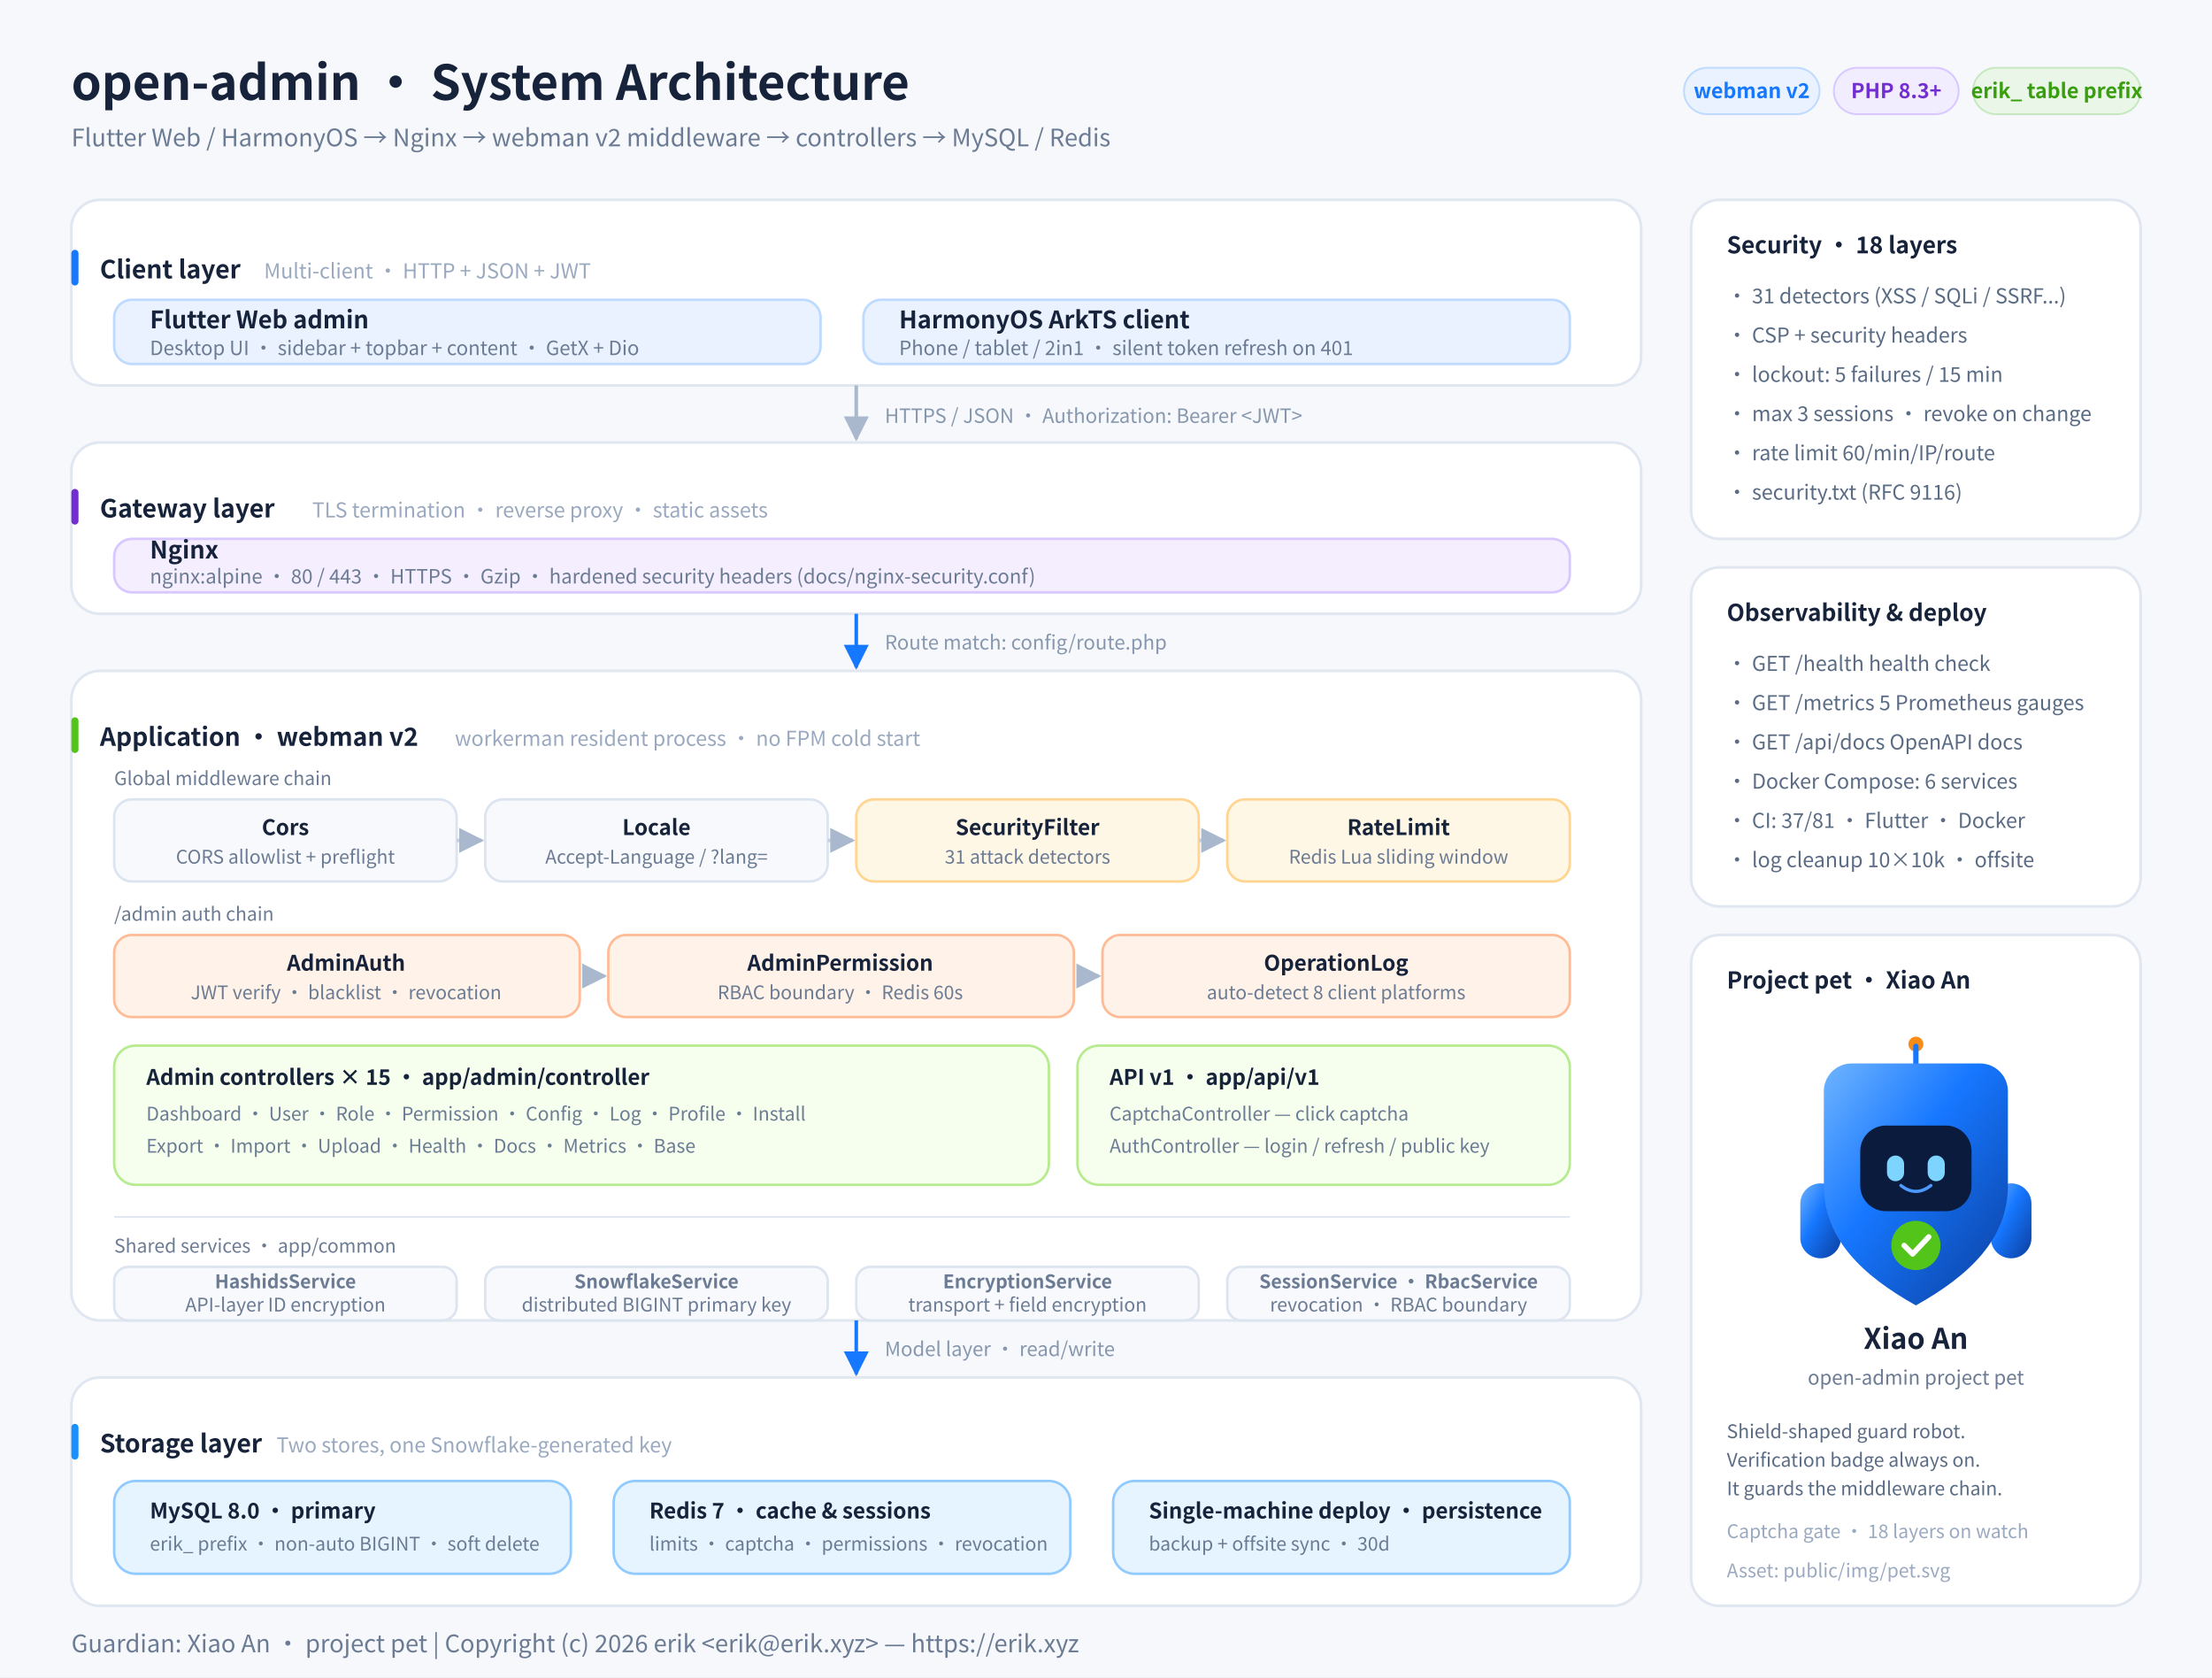
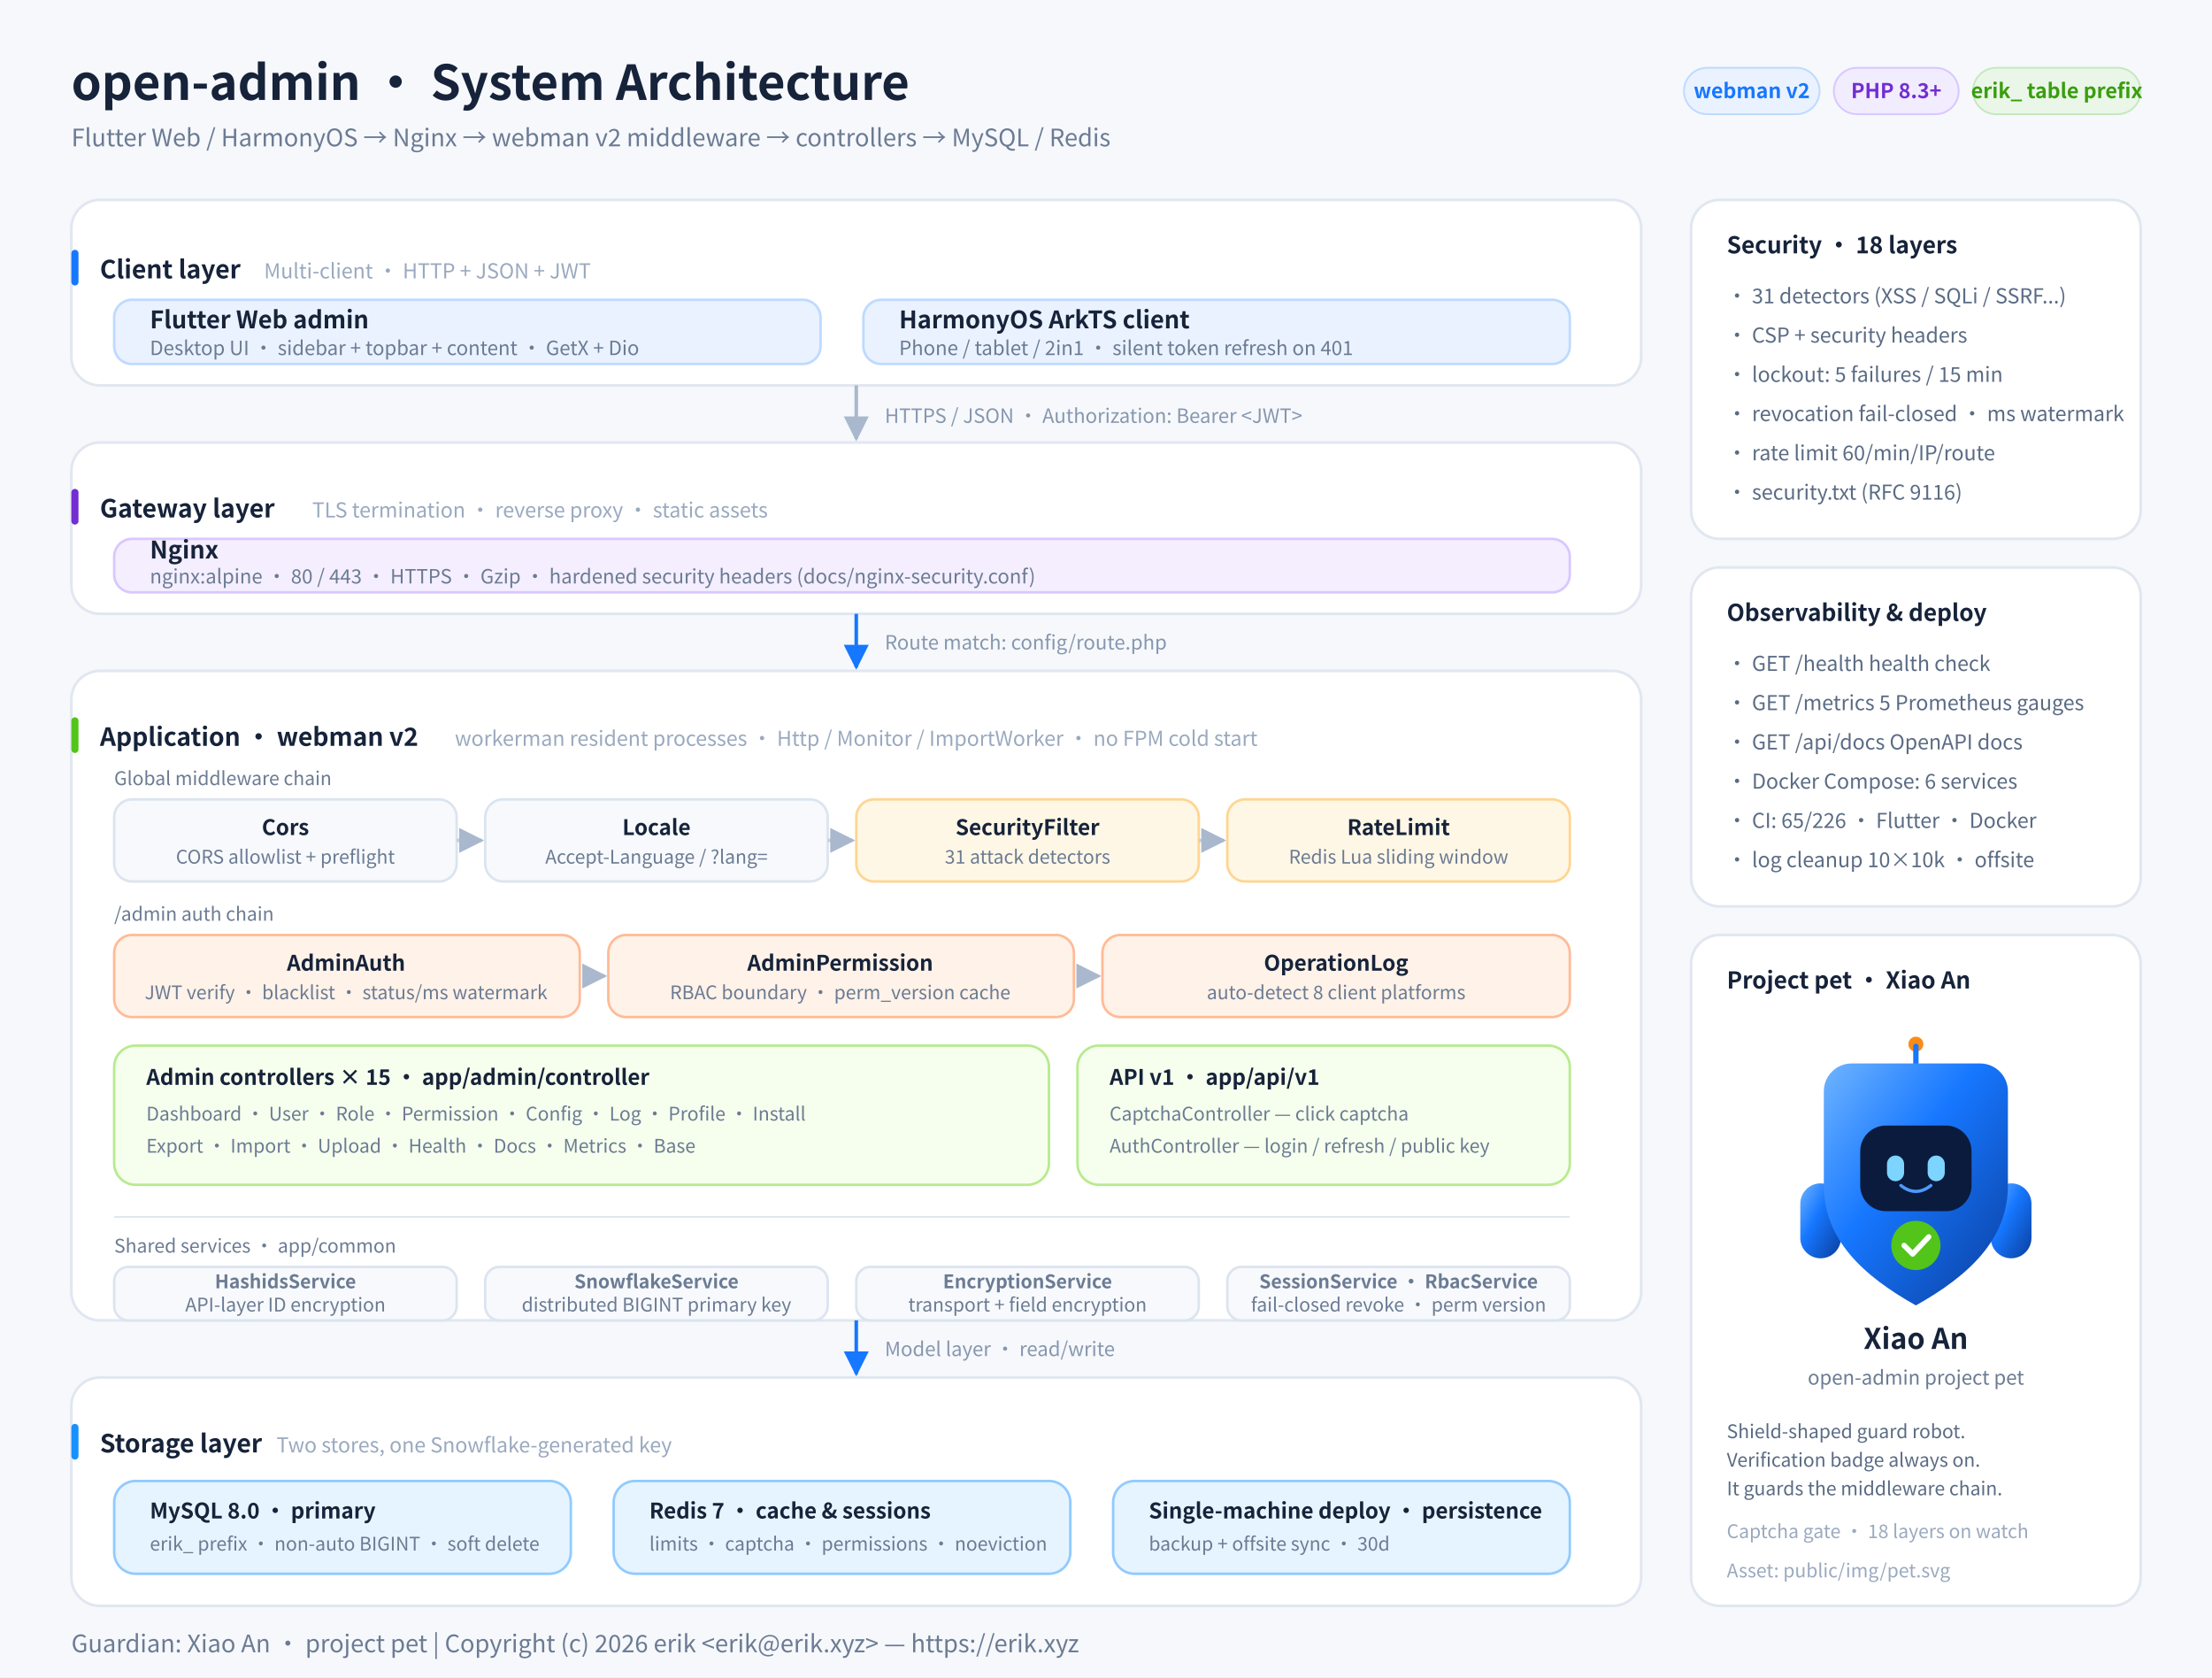
<svg xmlns="http://www.w3.org/2000/svg" viewBox="0 0 1240 940" width="1240" height="940" role="img" aria-label="open-admin system architecture diagram">
  <defs>
    <marker id="arw" viewBox="0 0 10 10" refX="9" refY="5" markerWidth="7" markerHeight="7" orient="auto-start-reverse">
      <path d="M 0 0 L 10 5 L 0 10 z" fill="#A9B8CD" />
    </marker>
    <marker id="arwBlue" viewBox="0 0 10 10" refX="9" refY="5" markerWidth="7" markerHeight="7" orient="auto-start-reverse">
      <path d="M 0 0 L 10 5 L 0 10 z" fill="#1677FF" />
    </marker>
    <linearGradient id="shieldGrad" x1="0" y1="0" x2="1" y2="1">
      <stop offset="0" stop-color="#6FB4FF" />
      <stop offset="0.42" stop-color="#1677FF" />
      <stop offset="1" stop-color="#0B3E9E" />
    </linearGradient>
    <style>
      text { font-family: system-ui, -apple-system, "PingFang SC", "Microsoft YaHei", "Noto Sans CJK SC", "Segoe UI", sans-serif; }
      .t1 { font-size: 27px; font-weight: 700; fill: #16233A; }
      .t2 { font-size: 13.5px; fill: #6B7B93; }
      .bandName { font-size: 14px; font-weight: 700; fill: #16233A; }
      .bandHint { font-size: 11.5px; fill: #9AA9BF; }
      .nTitle { font-size: 13.5px; font-weight: 600; fill: #16233A; }
      .nSub { font-size: 11px; fill: #6B7B93; }
      .chipT { font-size: 12px; font-weight: 600; fill: #16233A; }
      .chipS { font-size: 10.5px; fill: #6B7B93; }
      .railT { font-size: 13px; font-weight: 700; fill: #16233A; }
      .railI { font-size: 11.5px; fill: #5A6B84; }
      .flow { font-size: 11px; fill: #8697AE; }
      .band { fill: #FFFFFF; stroke: #E1E7F0; stroke-width: 1.5; }
      .railCard { fill: #FFFFFF; stroke: #E1E7F0; stroke-width: 1.5; }
      .node { stroke-width: 1.4; }
      .ctr { text-anchor: middle; }
    </style>
  </defs>
  <rect width="1240" height="940" fill="#F6F8FC" />
  <text class="t1" x="40" y="56">open-admin · System Architecture</text>
  <text class="t2" x="40" y="82">Flutter Web / HarmonyOS → Nginx → webman v2 middleware → controllers → MySQL / Redis</text>
  <g font-size="11.5" font-weight="600">
    <rect x="944" y="38" width="76" height="26" rx="13" fill="#EAF2FF" stroke="#BEDAFF" />
    <text x="982" y="55" class="ctr" fill="#1677FF">webman v2</text>
    <rect x="1028" y="38" width="70" height="26" rx="13" fill="#F2ECFF" stroke="#D9C7FF" />
    <text x="1063" y="55" class="ctr" fill="#722ED1">PHP 8.3+</text>
    <rect x="1106" y="38" width="94" height="26" rx="13" fill="#EAF7E8" stroke="#C6E8BE" />
    <text x="1153" y="55" class="ctr" fill="#389E0D">erik_ table prefix</text>
  </g>
  <rect class="band" x="40" y="112" width="880" height="104" rx="16" />
  <rect x="40" y="140" width="4" height="20" rx="2" fill="#1677FF" />
  <text class="bandName" x="56" y="156">Client layer</text>
  <text class="bandHint" x="148" y="156">Multi-client · HTTP + JSON + JWT</text>
  <rect class="node" x="64" y="168" width="396" height="36" rx="10" fill="#EAF2FF" stroke="#BEDAFF" />
  <text class="nTitle" x="84" y="184">Flutter Web admin</text>
  <text class="nSub" x="84" y="199">Desktop UI · sidebar + topbar + content · GetX + Dio</text>
  <rect class="node" x="484" y="168" width="396" height="36" rx="10" fill="#EAF2FF" stroke="#BEDAFF" />
  <text class="nTitle" x="504" y="184">HarmonyOS ArkTS client</text>
  <text class="nSub" x="504" y="199">Phone / tablet / 2in1 · silent token refresh on 401</text>
  <path d="M 480 216 L 480 246" stroke="#A9B8CD" stroke-width="2" fill="none" marker-end="url(#arw)" />
  <text class="flow" x="496" y="237">HTTPS / JSON · Authorization: Bearer &lt;JWT&gt;</text>
  <rect class="band" x="40" y="248" width="880" height="96" rx="16" />
  <rect x="40" y="274" width="4" height="20" rx="2" fill="#722ED1" />
  <text class="bandName" x="56" y="290">Gateway layer</text>
  <text class="bandHint" x="175" y="290">TLS termination · reverse proxy · static assets</text>
  <rect class="node" x="64" y="302" width="816" height="30" rx="10" fill="#F4EEFF" stroke="#D9C7FF" />
  <text class="nTitle" x="84" y="313" fill="#531DAB" font-size="12.5">Nginx</text>
  <text class="nSub" x="84" y="327">nginx:alpine · 80 / 443 · HTTPS · Gzip · hardened security headers (docs/nginx-security.conf)</text>
  <path d="M 480 344 L 480 374" stroke="#1677FF" stroke-width="2" fill="none" marker-end="url(#arwBlue)" />
  <text class="flow" x="496" y="364">Route match: config/route.php</text>
  <rect class="band" x="40" y="376" width="880" height="364" rx="16" stroke="#BEDAFF" />
  <rect x="40" y="402" width="4" height="20" rx="2" fill="#52C41A" />
  <text class="bandName" x="56" y="418" fill="#1677FF">Application · webman v2</text>
-   <text class="bandHint" x="255" y="418">workerman resident process · no FPM cold start</text>
+   <text class="bandHint" x="255" y="418">workerman resident processes · Http / Monitor / ImportWorker · no FPM cold start</text>
  <text class="chipS" x="64" y="440" font-size="11">Global middleware chain</text>
  <rect class="node" x="64" y="448" width="192" height="46" rx="10" fill="#F7F9FC" stroke="#DCE4EF" />
  <text class="chipT ctr" x="160" y="468">Cors</text>
  <text class="chipS ctr" x="160" y="484">CORS allowlist + preflight</text>
  <rect class="node" x="272" y="448" width="192" height="46" rx="10" fill="#F7F9FC" stroke="#DCE4EF" />
  <text class="chipT ctr" x="368" y="468">Locale</text>
  <text class="chipS ctr" x="368" y="484">Accept-Language / ?lang=</text>
  <rect class="node" x="480" y="448" width="192" height="46" rx="10" fill="#FFF7E6" stroke="#FFD591" />
  <text class="chipT ctr" x="576" y="468" fill="#AD4E00">SecurityFilter</text>
  <text class="chipS ctr" x="576" y="484">31 attack detectors</text>
  <rect class="node" x="688" y="448" width="192" height="46" rx="10" fill="#FFF7E6" stroke="#FFD591" />
  <text class="chipT ctr" x="784" y="468" fill="#AD4E00">RateLimit</text>
  <text class="chipS ctr" x="784" y="484">Redis Lua sliding window</text>
  <path d="M 256 471 L 270 471" stroke="#C4D0E0" stroke-width="2" marker-end="url(#arw)" />
  <path d="M 464 471 L 478 471" stroke="#C4D0E0" stroke-width="2" marker-end="url(#arw)" />
  <path d="M 672 471 L 686 471" stroke="#C4D0E0" stroke-width="2" marker-end="url(#arw)" />
  <text class="chipS" x="64" y="516" font-size="11">/admin auth chain</text>
  <rect class="node" x="64" y="524" width="261" height="46" rx="10" fill="#FFF2E8" stroke="#FFBB96" />
  <text class="chipT ctr" x="194" y="544" fill="#AD4E00">AdminAuth</text>
-   <text class="chipS ctr" x="194" y="560">JWT verify · blacklist · revocation</text>
+   <text class="chipS ctr" x="194" y="560">JWT verify · blacklist · status/ms watermark</text>
  <rect class="node" x="341" y="524" width="261" height="46" rx="10" fill="#FFF2E8" stroke="#FFBB96" />
  <text class="chipT ctr" x="471" y="544" fill="#AD4E00">AdminPermission</text>
-   <text class="chipS ctr" x="471" y="560">RBAC boundary · Redis 60s</text>
+   <text class="chipS ctr" x="471" y="560">RBAC boundary · perm_version cache</text>
  <rect class="node" x="618" y="524" width="262" height="46" rx="10" fill="#FFF2E8" stroke="#FFBB96" />
  <text class="chipT ctr" x="749" y="544" fill="#AD4E00">OperationLog</text>
  <text class="chipS ctr" x="749" y="560">auto-detect 8 client platforms</text>
  <path d="M 327 547 L 339 547" stroke="#C4D0E0" stroke-width="2" marker-end="url(#arw)" />
  <path d="M 604 547 L 616 547" stroke="#C4D0E0" stroke-width="2" marker-end="url(#arw)" />
  <rect class="node" x="64" y="586" width="524" height="78" rx="12" fill="#F6FFED" stroke="#B7EB8F" />
  <text class="chipT" x="82" y="608" fill="#389E0D">Admin controllers × 15 · app/admin/controller</text>
  <text class="chipS" x="82" y="628">Dashboard · User · Role · Permission · Config · Log · Profile · Install</text>
  <text class="chipS" x="82" y="646">Export · Import · Upload · Health · Docs · Metrics · Base</text>
  <rect class="node" x="604" y="586" width="276" height="78" rx="12" fill="#F6FFED" stroke="#B7EB8F" />
  <text class="chipT" x="622" y="608" fill="#389E0D">API v1 · app/api/v1</text>
  <text class="chipS" x="622" y="628">CaptchaController — click captcha</text>
  <text class="chipS" x="622" y="646">AuthController — login / refresh / public key</text>
  <line x1="64" y1="682" x2="880" y2="682" stroke="#E1E7F0" stroke-width="1" />
  <text class="chipS" x="64" y="702" font-size="11">Shared services · app/common</text>
  <rect class="node" x="64" y="710" width="192" height="30" rx="8" fill="#F7F9FC" stroke="#DCE4EF" />
  <text class="chipS ctr" x="160" y="722" font-size="11.5" fill="#16233A" font-weight="600">HashidsService</text>
  <text class="chipS ctr" x="160" y="735">API-layer ID encryption</text>
  <rect class="node" x="272" y="710" width="192" height="30" rx="8" fill="#F7F9FC" stroke="#DCE4EF" />
  <text class="chipS ctr" x="368" y="722" font-size="11.5" fill="#16233A" font-weight="600">SnowflakeService</text>
  <text class="chipS ctr" x="368" y="735">distributed BIGINT primary key</text>
  <rect class="node" x="480" y="710" width="192" height="30" rx="8" fill="#F7F9FC" stroke="#DCE4EF" />
  <text class="chipS ctr" x="576" y="722" font-size="11.5" fill="#16233A" font-weight="600">EncryptionService</text>
  <text class="chipS ctr" x="576" y="735">transport + field encryption</text>
  <rect class="node" x="688" y="710" width="192" height="30" rx="8" fill="#F7F9FC" stroke="#DCE4EF" />
  <text class="chipS ctr" x="784" y="722" font-size="11.5" fill="#16233A" font-weight="600">SessionService · RbacService</text>
-   <text class="chipS ctr" x="784" y="735">revocation · RBAC boundary</text>
+   <text class="chipS ctr" x="784" y="735">fail-closed revoke · perm version</text>
  <path d="M 480 740 L 480 770" stroke="#1677FF" stroke-width="2" fill="none" marker-end="url(#arwBlue)" />
  <text class="flow" x="496" y="760">Model layer · read/write</text>
  <rect class="band" x="40" y="772" width="880" height="128" rx="16" />
  <rect x="40" y="798" width="4" height="20" rx="2" fill="#1890FF" />
  <text class="bandName" x="56" y="814">Storage layer</text>
  <text class="bandHint" x="155" y="814">Two stores, one Snowflake-generated key</text>
  <rect class="node" x="64" y="830" width="256" height="52" rx="12" fill="#E6F4FF" stroke="#91CAFF" />
  <text class="chipT" x="84" y="851">MySQL 8.0 · primary</text>
  <text class="chipS" x="84" y="869">erik_ prefix · non-auto BIGINT · soft delete</text>
  <rect class="node" x="344" y="830" width="256" height="52" rx="12" fill="#E6F4FF" stroke="#91CAFF" />
  <text class="chipT" x="364" y="851">Redis 7 · cache &amp; sessions</text>
-   <text class="chipS" x="364" y="869">limits · captcha · permissions · revocation</text>
+   <text class="chipS" x="364" y="869">limits · captcha · permissions · noeviction</text>
  <rect class="node" x="624" y="830" width="256" height="52" rx="12" fill="#E6F4FF" stroke="#91CAFF" />
  <text class="chipT" x="644" y="851">Single-machine deploy · persistence</text>
  <text class="chipS" x="644" y="869">backup + offsite sync · 30d</text>
  <rect class="railCard" x="948" y="112" width="252" height="190" rx="16" />
  <text class="railT" x="968" y="142">Security · 18 layers</text>
  <g class="railI">
    <text x="968" y="170">· 31 detectors (XSS / SQLi / SSRF...)</text>
    <text x="968" y="192">· CSP + security headers</text>
    <text x="968" y="214">· lockout: 5 failures / 15 min</text>
-     <text x="968" y="236">· max 3 sessions · revoke on change</text>
+     <text x="968" y="236">· revocation fail-closed · ms watermark</text>
    <text x="968" y="258">· rate limit 60/min/IP/route</text>
    <text x="968" y="280">· security.txt (RFC 9116)</text>
  </g>
  <rect class="railCard" x="948" y="318" width="252" height="190" rx="16" />
  <text class="railT" x="968" y="348">Observability &amp; deploy</text>
  <g class="railI">
    <text x="968" y="376">· GET /health health check</text>
    <text x="968" y="398">· GET /metrics 5 Prometheus gauges</text>
    <text x="968" y="420">· GET /api/docs OpenAPI docs</text>
    <text x="968" y="442">· Docker Compose: 6 services</text>
-     <text x="968" y="464">· CI: 37/81 · Flutter · Docker</text>
+     <text x="968" y="464">· CI: 65/226 · Flutter · Docker</text>
    <text x="968" y="486">· log cleanup 10×10k · offsite</text>
  </g>
  <rect class="railCard" x="948" y="524" width="252" height="376" rx="16" stroke="#BEDAFF" />
  <text class="railT" x="968" y="554">Project pet · Xiao An</text>
  <g transform="translate(1002 568.4) scale(0.6)">
    <circle cx="120" cy="28" r="7" fill="#FA8C16" />
    <line x1="120" y1="48" x2="120" y2="30" stroke="#1677FF" stroke-width="5" stroke-linecap="round" />
    <rect x="12" y="158" width="38" height="70" rx="19" fill="url(#shieldGrad)" />
    <rect x="190" y="158" width="38" height="70" rx="19" fill="url(#shieldGrad)" />
    <path d="M 60 46 H 180 A 26 26 0 0 1 206 72 V 160 C 206 210 170 244 120 272              C 70 244 34 210 34 160 V 72 A 26 26 0 0 1 60 46 Z" fill="url(#shieldGrad)" />
    <rect x="68" y="104" width="104" height="80" rx="24" fill="#0A1B3D" />
    <rect x="93" y="132" width="16" height="24" rx="8" fill="#7CD4FF" />
    <rect x="131" y="132" width="16" height="24" rx="8" fill="#7CD4FF" />
    <path d="M 106 160 Q 120 171 134 160" fill="none" stroke="#4C9AFF" stroke-width="3" stroke-linecap="round" />
    <circle cx="120" cy="216" r="23" fill="#52C41A" />
    <path d="M 109 216 l 8 8 l 15 -16" fill="none" stroke="#FFFFFF" stroke-width="5" stroke-linecap="round" stroke-linejoin="round" />
  </g>
  <text x="1074" y="756" class="ctr" font-size="16" font-weight="700" fill="#16233A">Xiao An</text>
  <text x="1074" y="776" class="ctr" font-size="11" fill="#6B7B93">open-admin project pet</text>
  <text x="968" y="806" font-size="10.5" fill="#5A6B84">Shield-shaped guard robot.</text>
  <text x="968" y="822" font-size="10.5" fill="#5A6B84">Verification badge always on.</text>
  <text x="968" y="838" font-size="10.5" fill="#5A6B84">It guards the middleware chain.</text>
  <text x="968" y="862" font-size="10.5" fill="#9AA9BF">Captcha gate · 18 layers on watch</text>
  <text x="968" y="884" font-size="10.5" fill="#9AA9BF">Asset: public/img/pet.svg</text>
  <text class="t2" x="40" y="926" font-size="11.5">
    Guardian: Xiao An · project pet | Copyright (c) 2026 erik &lt;erik@erik.xyz&gt; — https://erik.xyz
  </text>
</svg>
